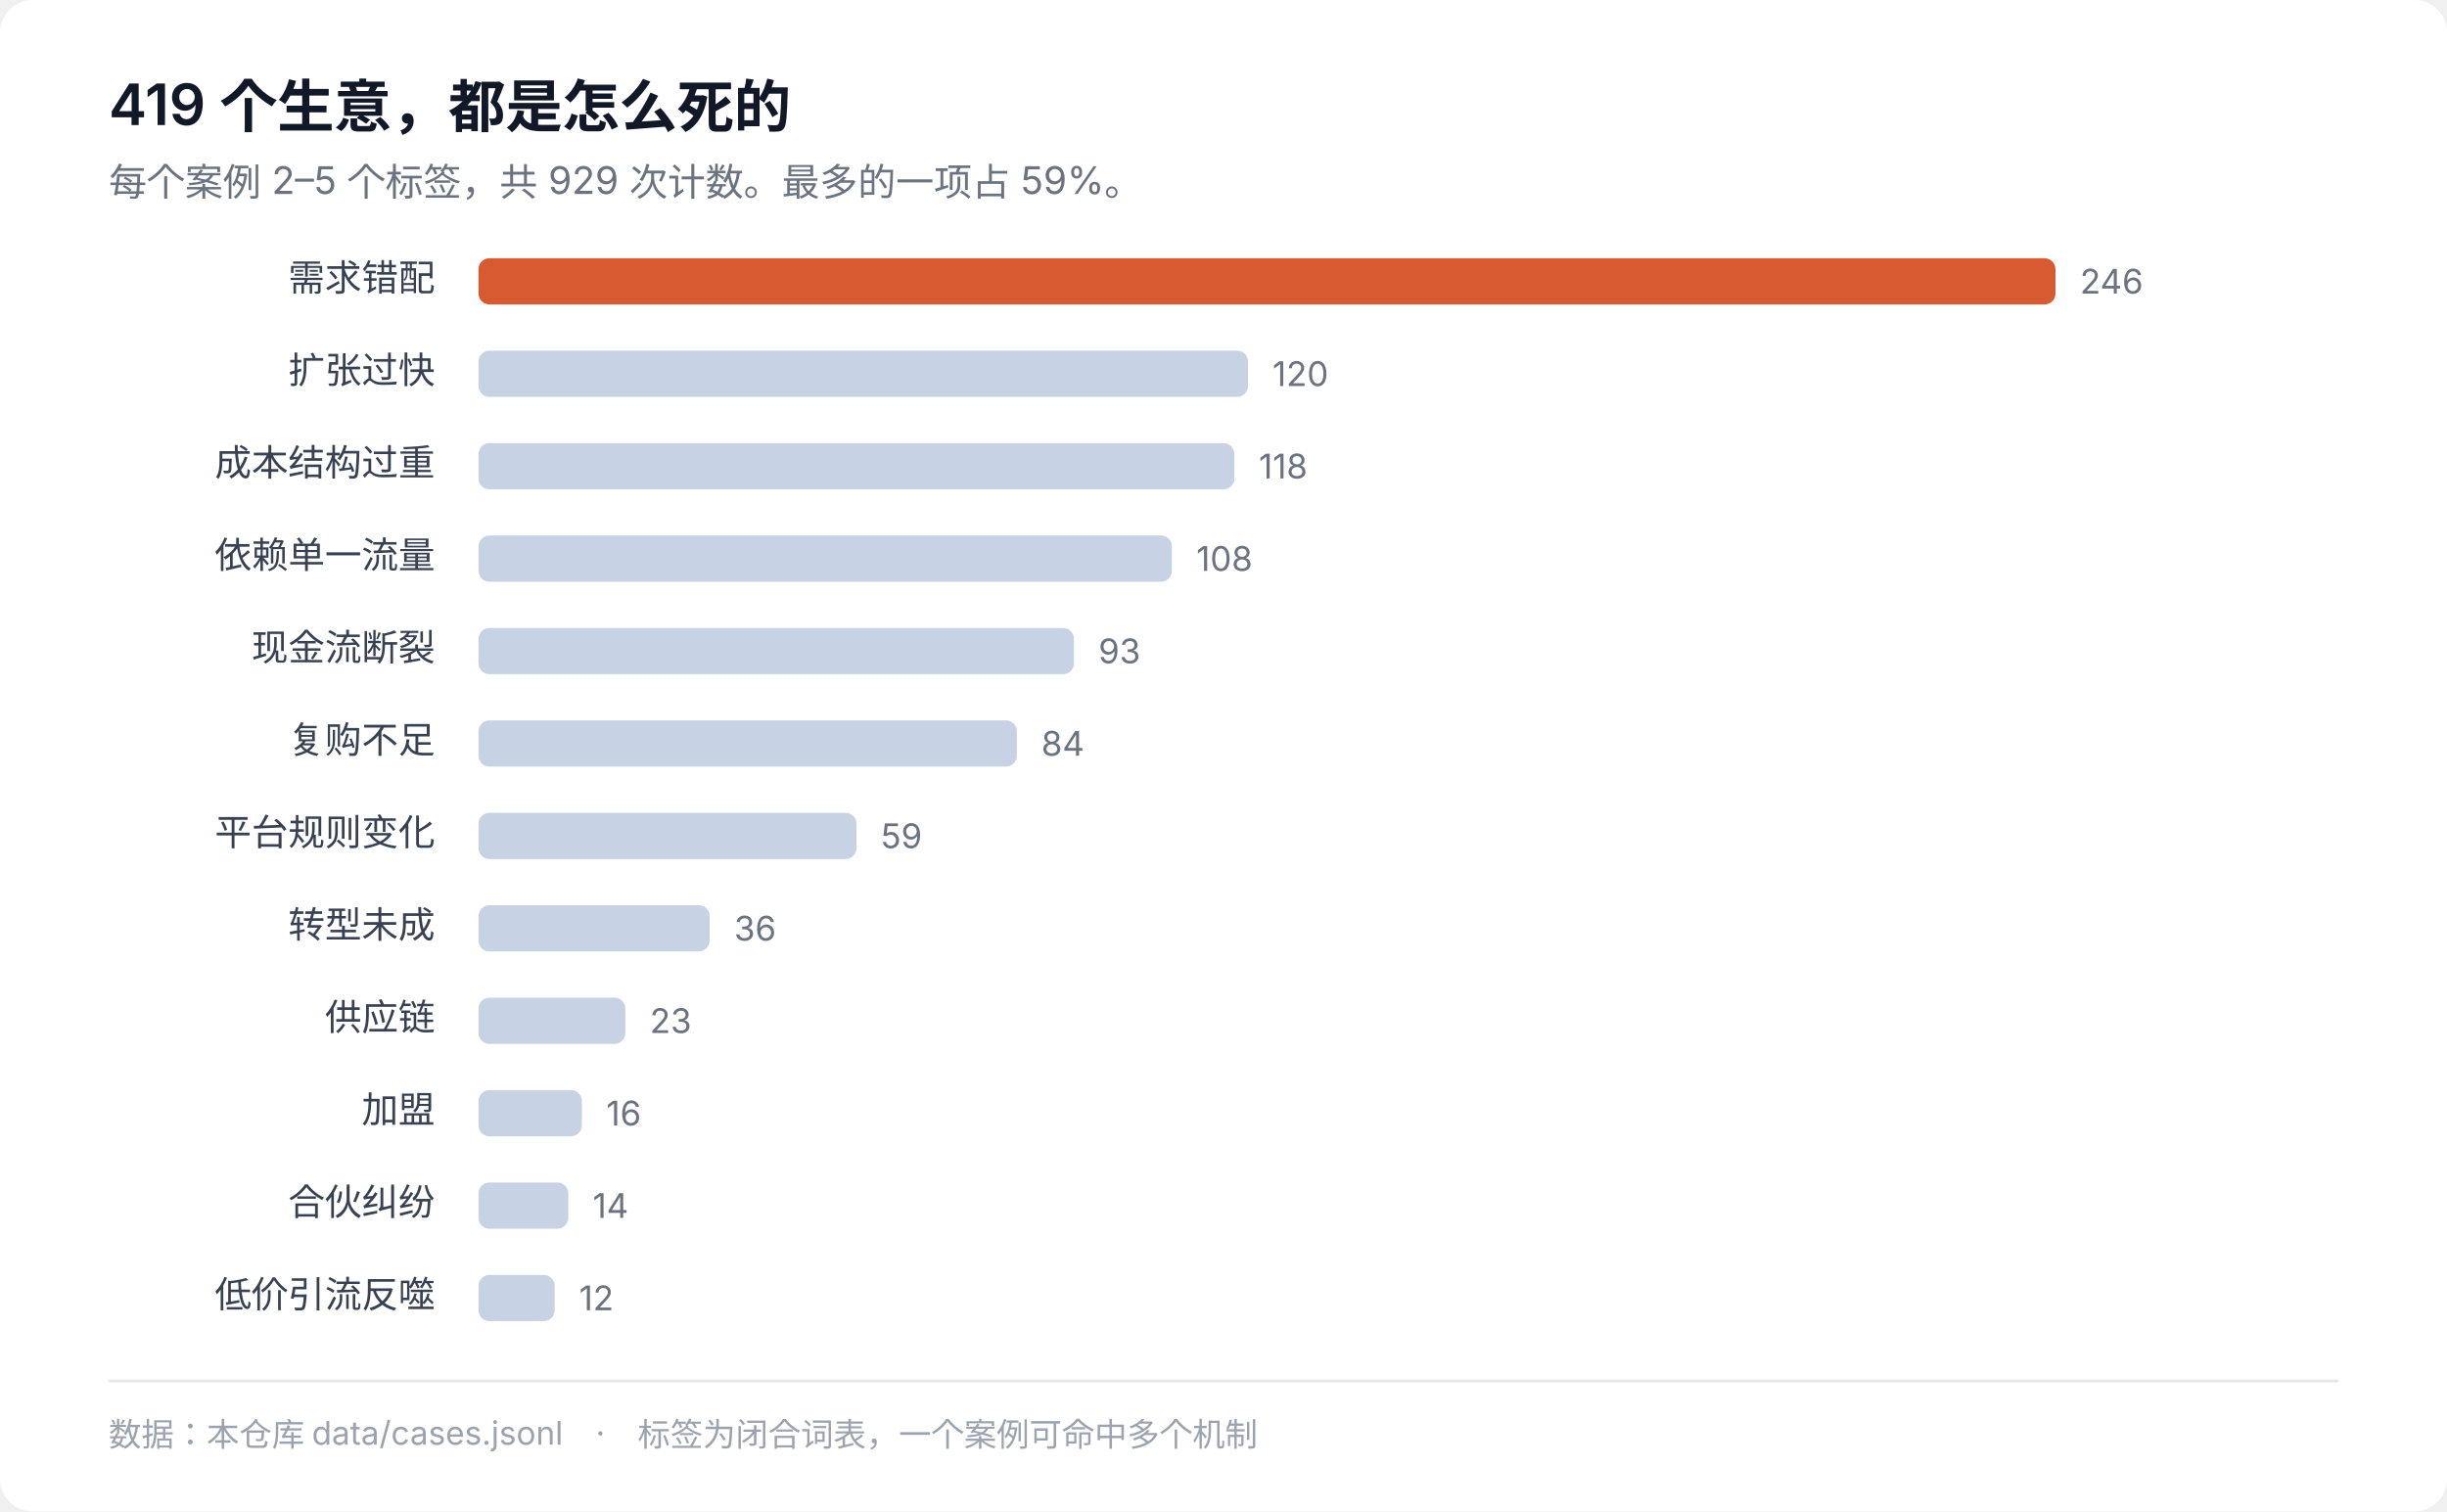
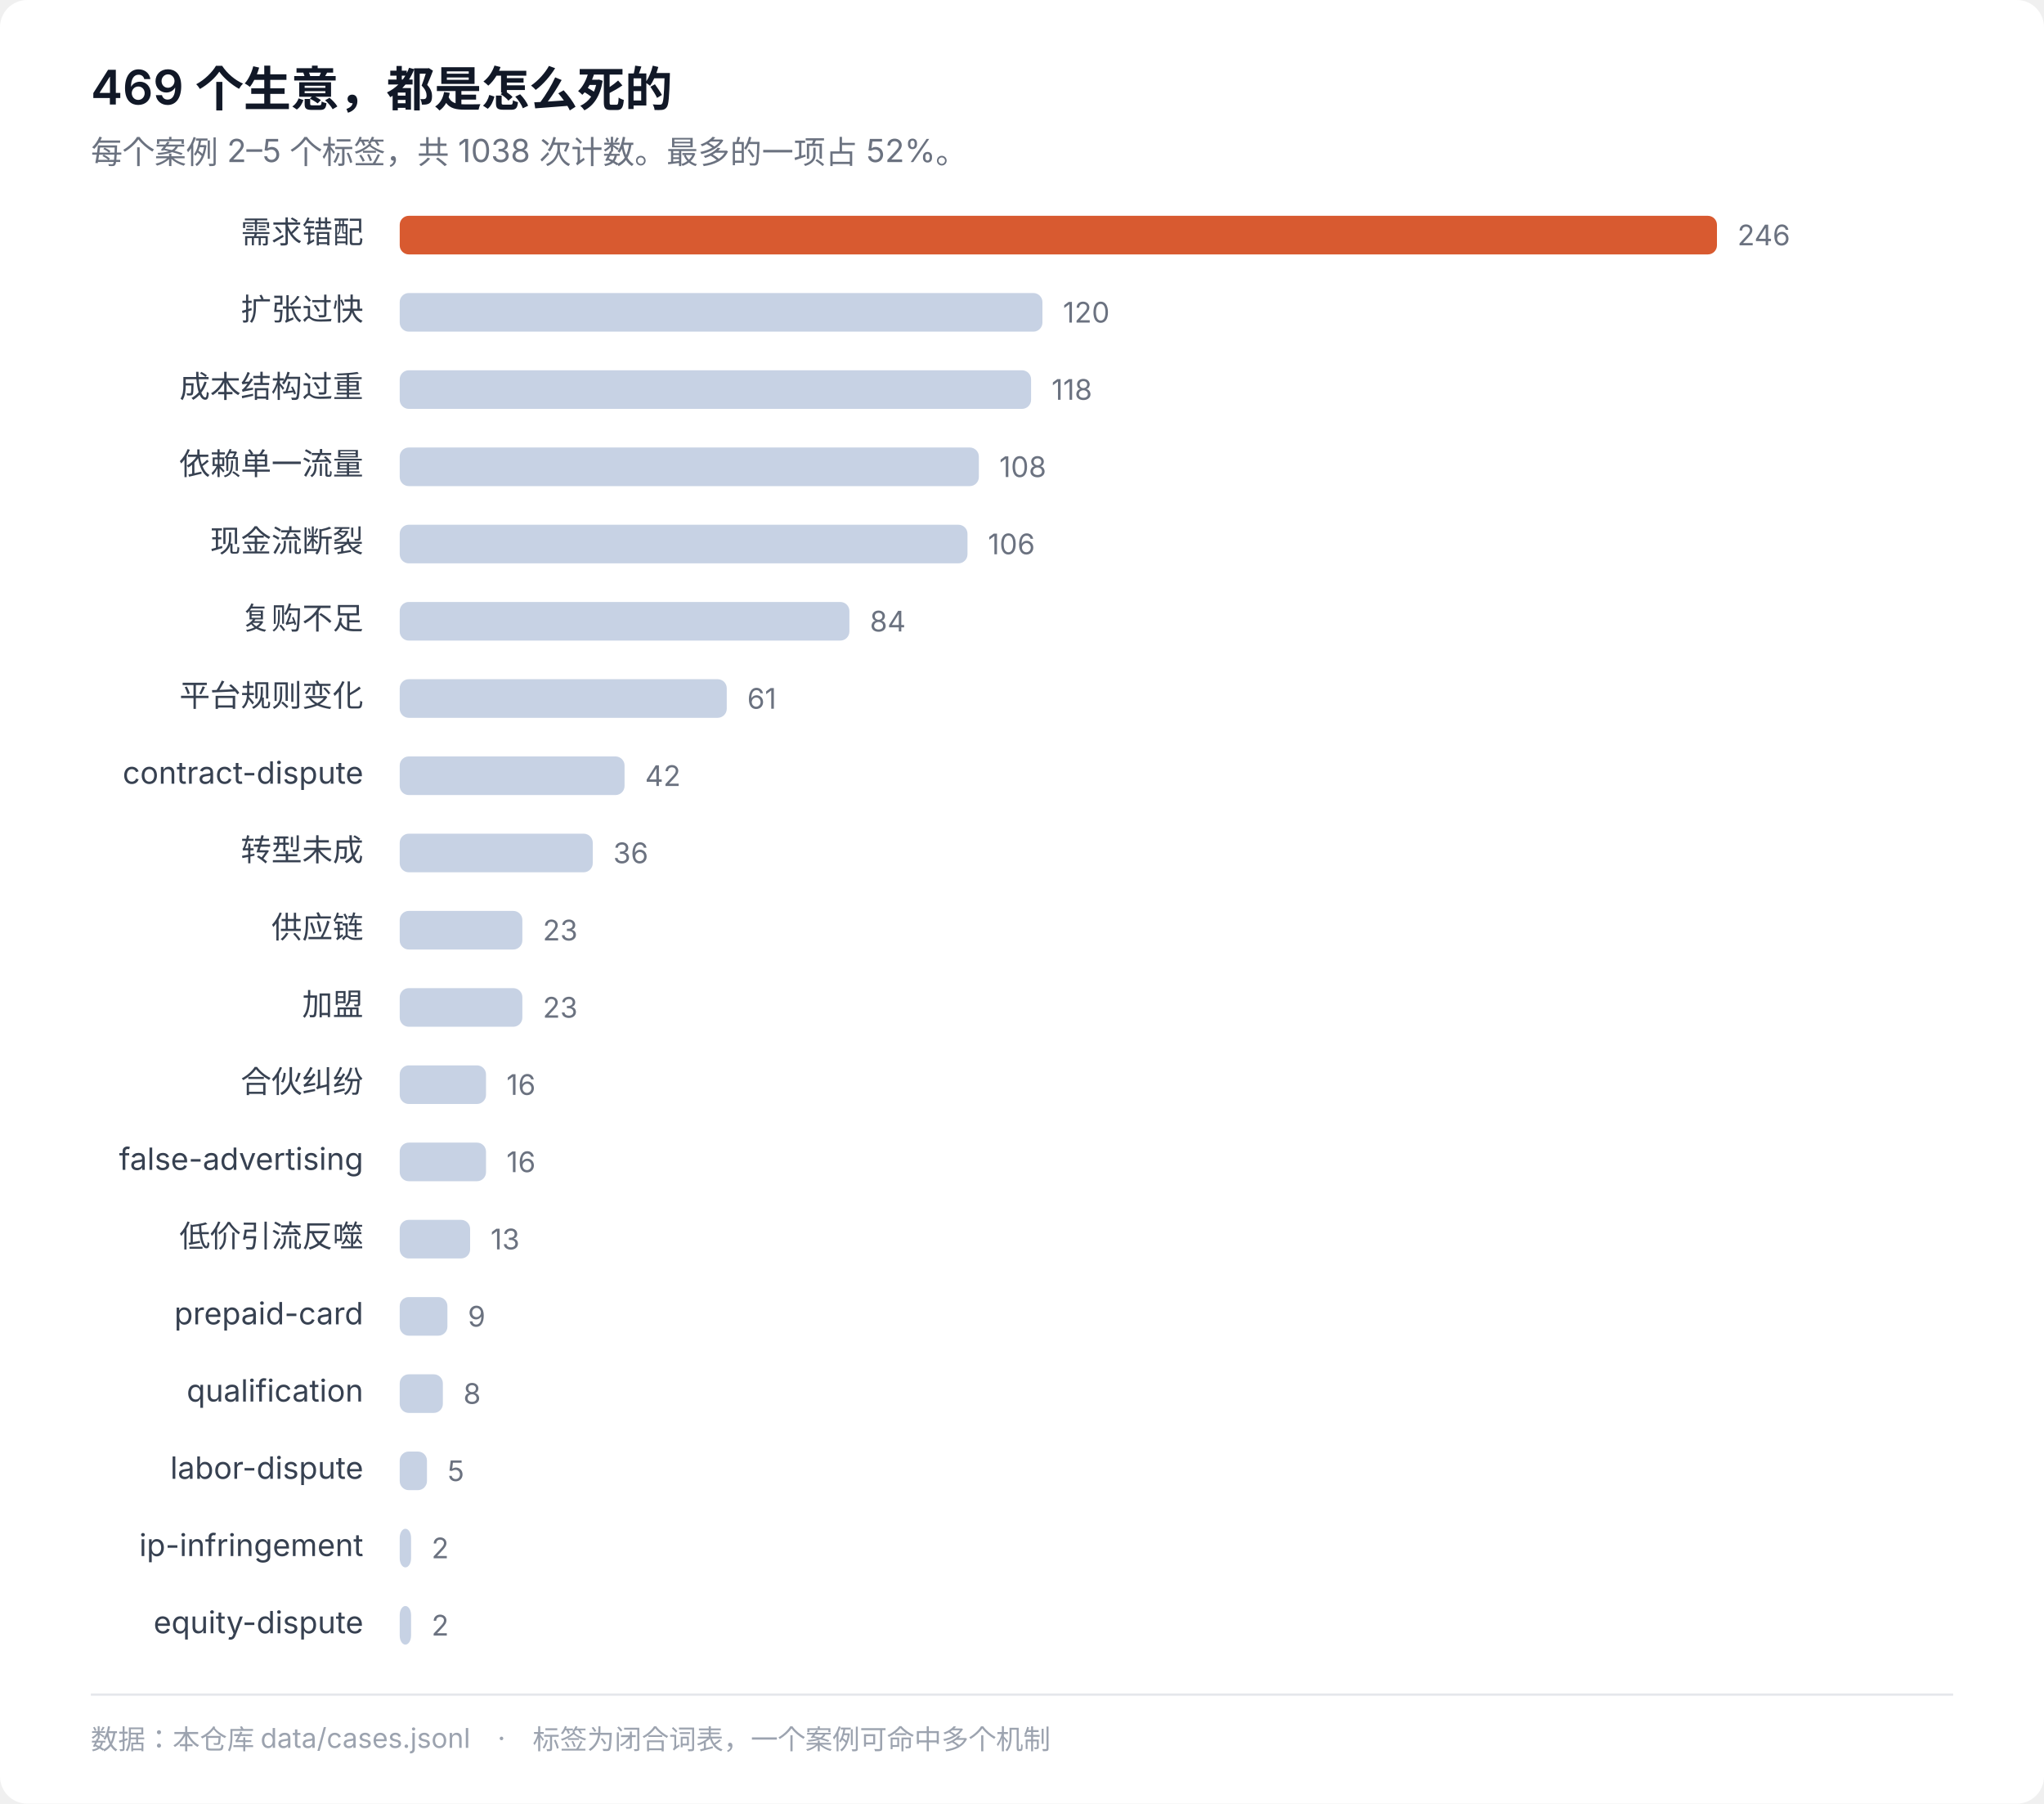
- <svg xmlns="http://www.w3.org/2000/svg" viewBox="0 0 900 556" width="900" height="556" role="img" aria-label="419 个创业案例的失败机制分布">
+ <svg xmlns="http://www.w3.org/2000/svg" viewBox="0 0 900 794" width="900" height="794" role="img" aria-label="419 个创业案例的失败机制分布">
  <style>
  .bg{fill:#ffffff} .ttl{fill:#111827} .sub{fill:#6b7280}
  .lbl{fill:#374151} .val{fill:#6b7280} .bar{fill:#c7d2e4} .hot{fill:#d85a30}
  .note{fill:#9ca3af} .rule{stroke:#e5e7eb}
  text{font-family:system-ui,-apple-system,'PingFang SC','Hiragino Sans GB','Microsoft YaHei',sans-serif}
  @media (prefers-color-scheme: dark){
    .bg{fill:#0d1117} .ttl{fill:#e6edf3} .sub{fill:#8b949e}
    .lbl{fill:#c9d1d9} .val{fill:#8b949e} .bar{fill:#30363d} .hot{fill:#e8734a}
    .note{fill:#6e7681} .rule{stroke:#21262d}
  }
</style>
-   <rect class="bg" width="900" height="556" rx="12" />
-   <text class="ttl" x="40" y="46" font-size="21" font-weight="600">419 个生意，都是怎么死的</text>
-   <text class="sub" x="40" y="72" font-size="14">每个案例 2–5 个标签，共 929 次计数。最多的一项占 59%。</text>
+   <rect class="bg" width="900" height="794" rx="12" />
+   <text class="ttl" x="40" y="46" font-size="21" font-weight="600">469 个生意，都是怎么死的</text>
+   <text class="sub" x="40" y="72" font-size="14">每个案例 2–5 个标签，共 1038 次计数。最多的一项占 52%。</text>
  <text class="lbl" x="160" y="107" font-size="13.5" text-anchor="end">需求错配</text>
  <rect class="hot" x="176" y="95" width="580" height="17" rx="4" />
  <text class="val" x="765" y="108" font-size="12.5">246</text>
  <text class="lbl" x="160" y="141" font-size="13.5" text-anchor="end">扩张过快</text>
  <rect class="bar" x="176" y="129" width="283" height="17" rx="4" />
  <text class="val" x="468" y="142" font-size="12.5">120</text>
  <text class="lbl" x="160" y="175" font-size="13.5" text-anchor="end">成本结构过重</text>
  <rect class="bar" x="176" y="163" width="278" height="17" rx="4" />
  <text class="val" x="463" y="176" font-size="12.5">118</text>
  <text class="lbl" x="160" y="209" font-size="13.5" text-anchor="end">依赖单一流量</text>
  <rect class="bar" x="176" y="197" width="255" height="17" rx="4" />
  <text class="val" x="440" y="210" font-size="12.5">108</text>
  <text class="lbl" x="160" y="243" font-size="13.5" text-anchor="end">现金流断裂</text>
-   <rect class="bar" x="176" y="231" width="219" height="17" rx="4" />
-   <text class="val" x="404" y="244" font-size="12.5">93</text>
+   <rect class="bar" x="176" y="231" width="250" height="17" rx="4" />
+   <text class="val" x="435" y="244" font-size="12.5">106</text>
  <text class="lbl" x="160" y="277" font-size="13.5" text-anchor="end">复购不足</text>
  <rect class="bar" x="176" y="265" width="198" height="17" rx="4" />
  <text class="val" x="383" y="278" font-size="12.5">84</text>
  <text class="lbl" x="160" y="311" font-size="13.5" text-anchor="end">平台规则变化</text>
-   <rect class="bar" x="176" y="299" width="139" height="17" rx="4" />
-   <text class="val" x="324" y="312" font-size="12.5">59</text>
-   <text class="lbl" x="160" y="345" font-size="13.5" text-anchor="end">转型未成</text>
-   <rect class="bar" x="176" y="333" width="85" height="17" rx="4" />
-   <text class="val" x="270" y="346" font-size="12.5">36</text>
-   <text class="lbl" x="160" y="379" font-size="13.5" text-anchor="end">供应链</text>
-   <rect class="bar" x="176" y="367" width="54" height="17" rx="4" />
-   <text class="val" x="239" y="380" font-size="12.5">23</text>
-   <text class="lbl" x="160" y="413" font-size="13.5" text-anchor="end">加盟</text>
-   <rect class="bar" x="176" y="401" width="38" height="17" rx="4" />
-   <text class="val" x="223" y="414" font-size="12.5">16</text>
-   <text class="lbl" x="160" y="447" font-size="13.5" text-anchor="end">合伙纠纷</text>
-   <rect class="bar" x="176" y="435" width="33" height="17" rx="4" />
-   <text class="val" x="218" y="448" font-size="12.5">14</text>
-   <text class="lbl" x="160" y="481" font-size="13.5" text-anchor="end">低价引流反噬</text>
-   <rect class="bar" x="176" y="469" width="28" height="17" rx="4" />
-   <text class="val" x="213" y="482" font-size="12.5">12</text>
-   <line class="rule" x1="40" y1="508" x2="860" y2="508" stroke-width="1" />
-   <text class="note" x="40" y="532" font-size="12">数据：本仓库 data/cases.jsonl　·　标签为闭合词表，一个案例可命中多个机制</text>
+   <rect class="bar" x="176" y="299" width="144" height="17" rx="4" />
+   <text class="val" x="329" y="312" font-size="12.5">61</text>
+   <text class="lbl" x="160" y="345" font-size="13.5" text-anchor="end">contract-dispute</text>
+   <rect class="bar" x="176" y="333" width="99" height="17" rx="4" />
+   <text class="val" x="284" y="346" font-size="12.5">42</text>
+   <text class="lbl" x="160" y="379" font-size="13.5" text-anchor="end">转型未成</text>
+   <rect class="bar" x="176" y="367" width="85" height="17" rx="4" />
+   <text class="val" x="270" y="380" font-size="12.5">36</text>
+   <text class="lbl" x="160" y="413" font-size="13.5" text-anchor="end">供应链</text>
+   <rect class="bar" x="176" y="401" width="54" height="17" rx="4" />
+   <text class="val" x="239" y="414" font-size="12.5">23</text>
+   <text class="lbl" x="160" y="447" font-size="13.5" text-anchor="end">加盟</text>
+   <rect class="bar" x="176" y="435" width="54" height="17" rx="4" />
+   <text class="val" x="239" y="448" font-size="12.5">23</text>
+   <text class="lbl" x="160" y="481" font-size="13.5" text-anchor="end">合伙纠纷</text>
+   <rect class="bar" x="176" y="469" width="38" height="17" rx="4" />
+   <text class="val" x="223" y="482" font-size="12.5">16</text>
+   <text class="lbl" x="160" y="515" font-size="13.5" text-anchor="end">false-advertising</text>
+   <rect class="bar" x="176" y="503" width="38" height="17" rx="4" />
+   <text class="val" x="223" y="516" font-size="12.5">16</text>
+   <text class="lbl" x="160" y="549" font-size="13.5" text-anchor="end">低价引流反噬</text>
+   <rect class="bar" x="176" y="537" width="31" height="17" rx="4" />
+   <text class="val" x="216" y="550" font-size="12.5">13</text>
+   <text class="lbl" x="160" y="583" font-size="13.5" text-anchor="end">prepaid-card</text>
+   <rect class="bar" x="176" y="571" width="21" height="17" rx="4" />
+   <text class="val" x="206" y="584" font-size="12.5">9</text>
+   <text class="lbl" x="160" y="617" font-size="13.5" text-anchor="end">qualification</text>
+   <rect class="bar" x="176" y="605" width="19" height="17" rx="4" />
+   <text class="val" x="204" y="618" font-size="12.5">8</text>
+   <text class="lbl" x="160" y="651" font-size="13.5" text-anchor="end">labor-dispute</text>
+   <rect class="bar" x="176" y="639" width="12" height="17" rx="4" />
+   <text class="val" x="197" y="652" font-size="12.5">5</text>
+   <text class="lbl" x="160" y="685" font-size="13.5" text-anchor="end">ip-infringement</text>
+   <rect class="bar" x="176" y="673" width="5" height="17" rx="4" />
+   <text class="val" x="190" y="686" font-size="12.5">2</text>
+   <text class="lbl" x="160" y="719" font-size="13.5" text-anchor="end">equity-dispute</text>
+   <rect class="bar" x="176" y="707" width="5" height="17" rx="4" />
+   <text class="val" x="190" y="720" font-size="12.5">2</text>
+   <line class="rule" x1="40" y1="746" x2="860" y2="746" stroke-width="1" />
+   <text class="note" x="40" y="770" font-size="12">数据：本仓库 data/cases.jsonl　·　标签为闭合词表，一个案例可命中多个机制</text>
</svg>
